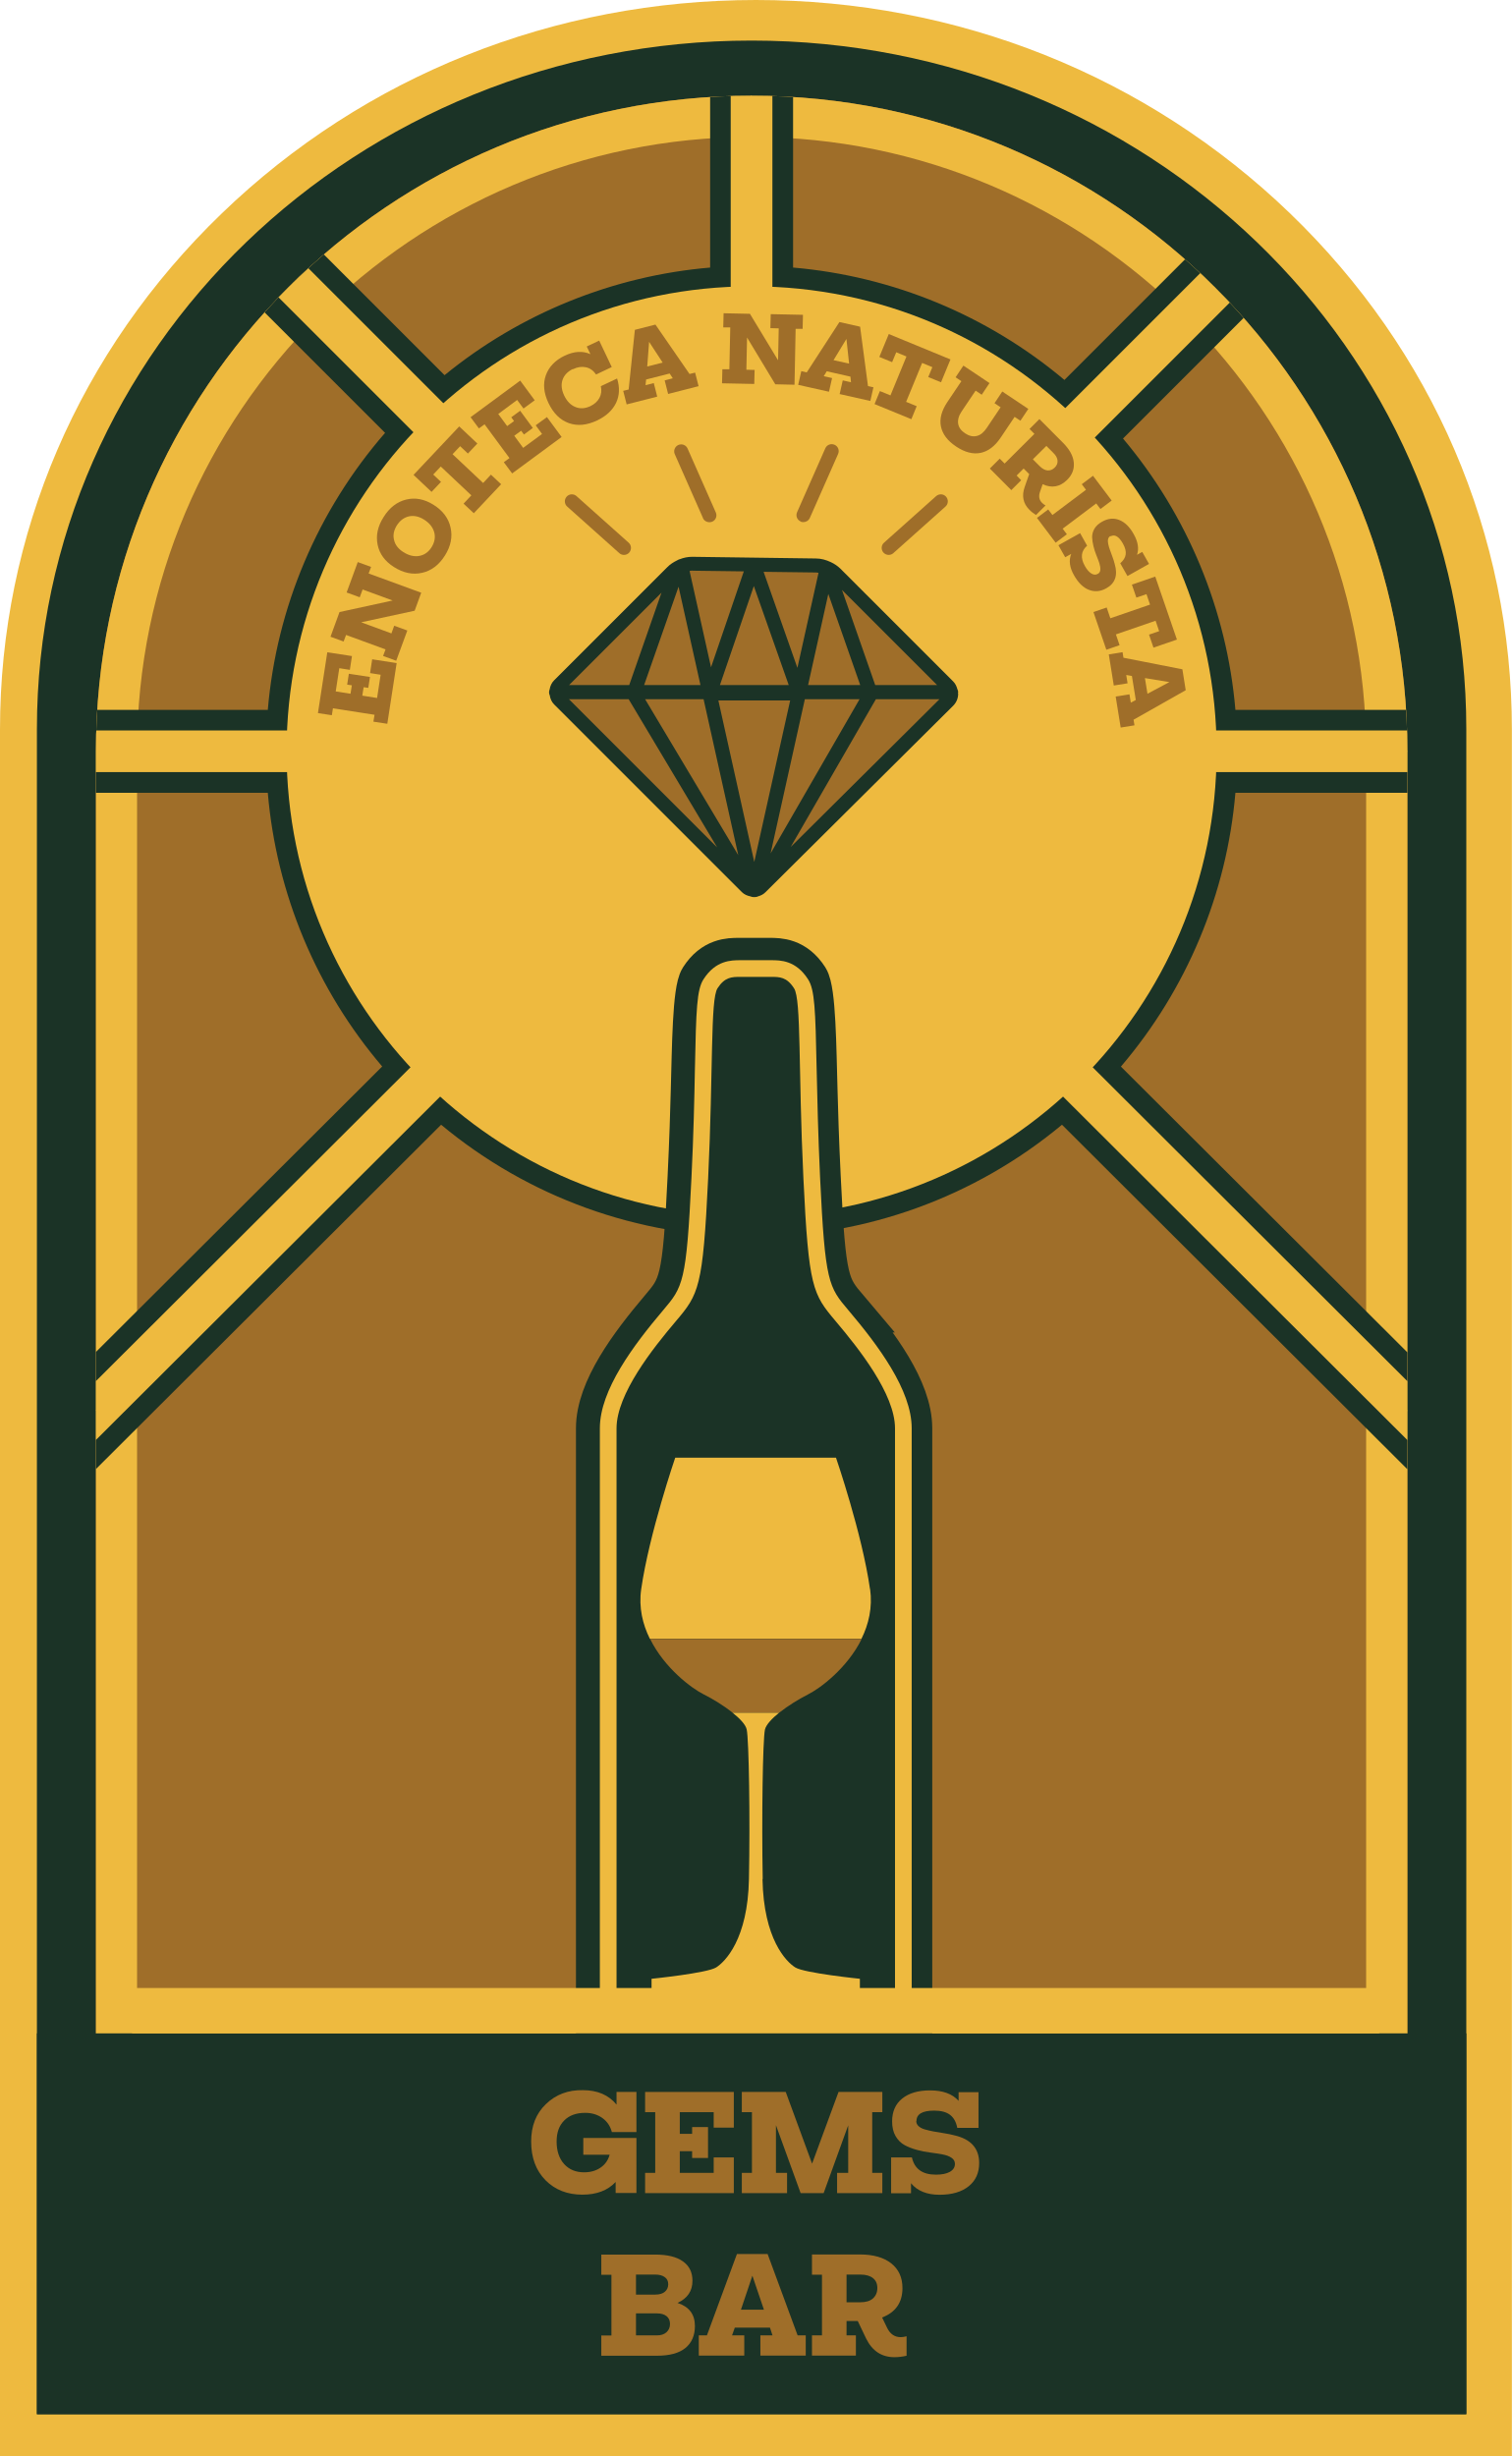
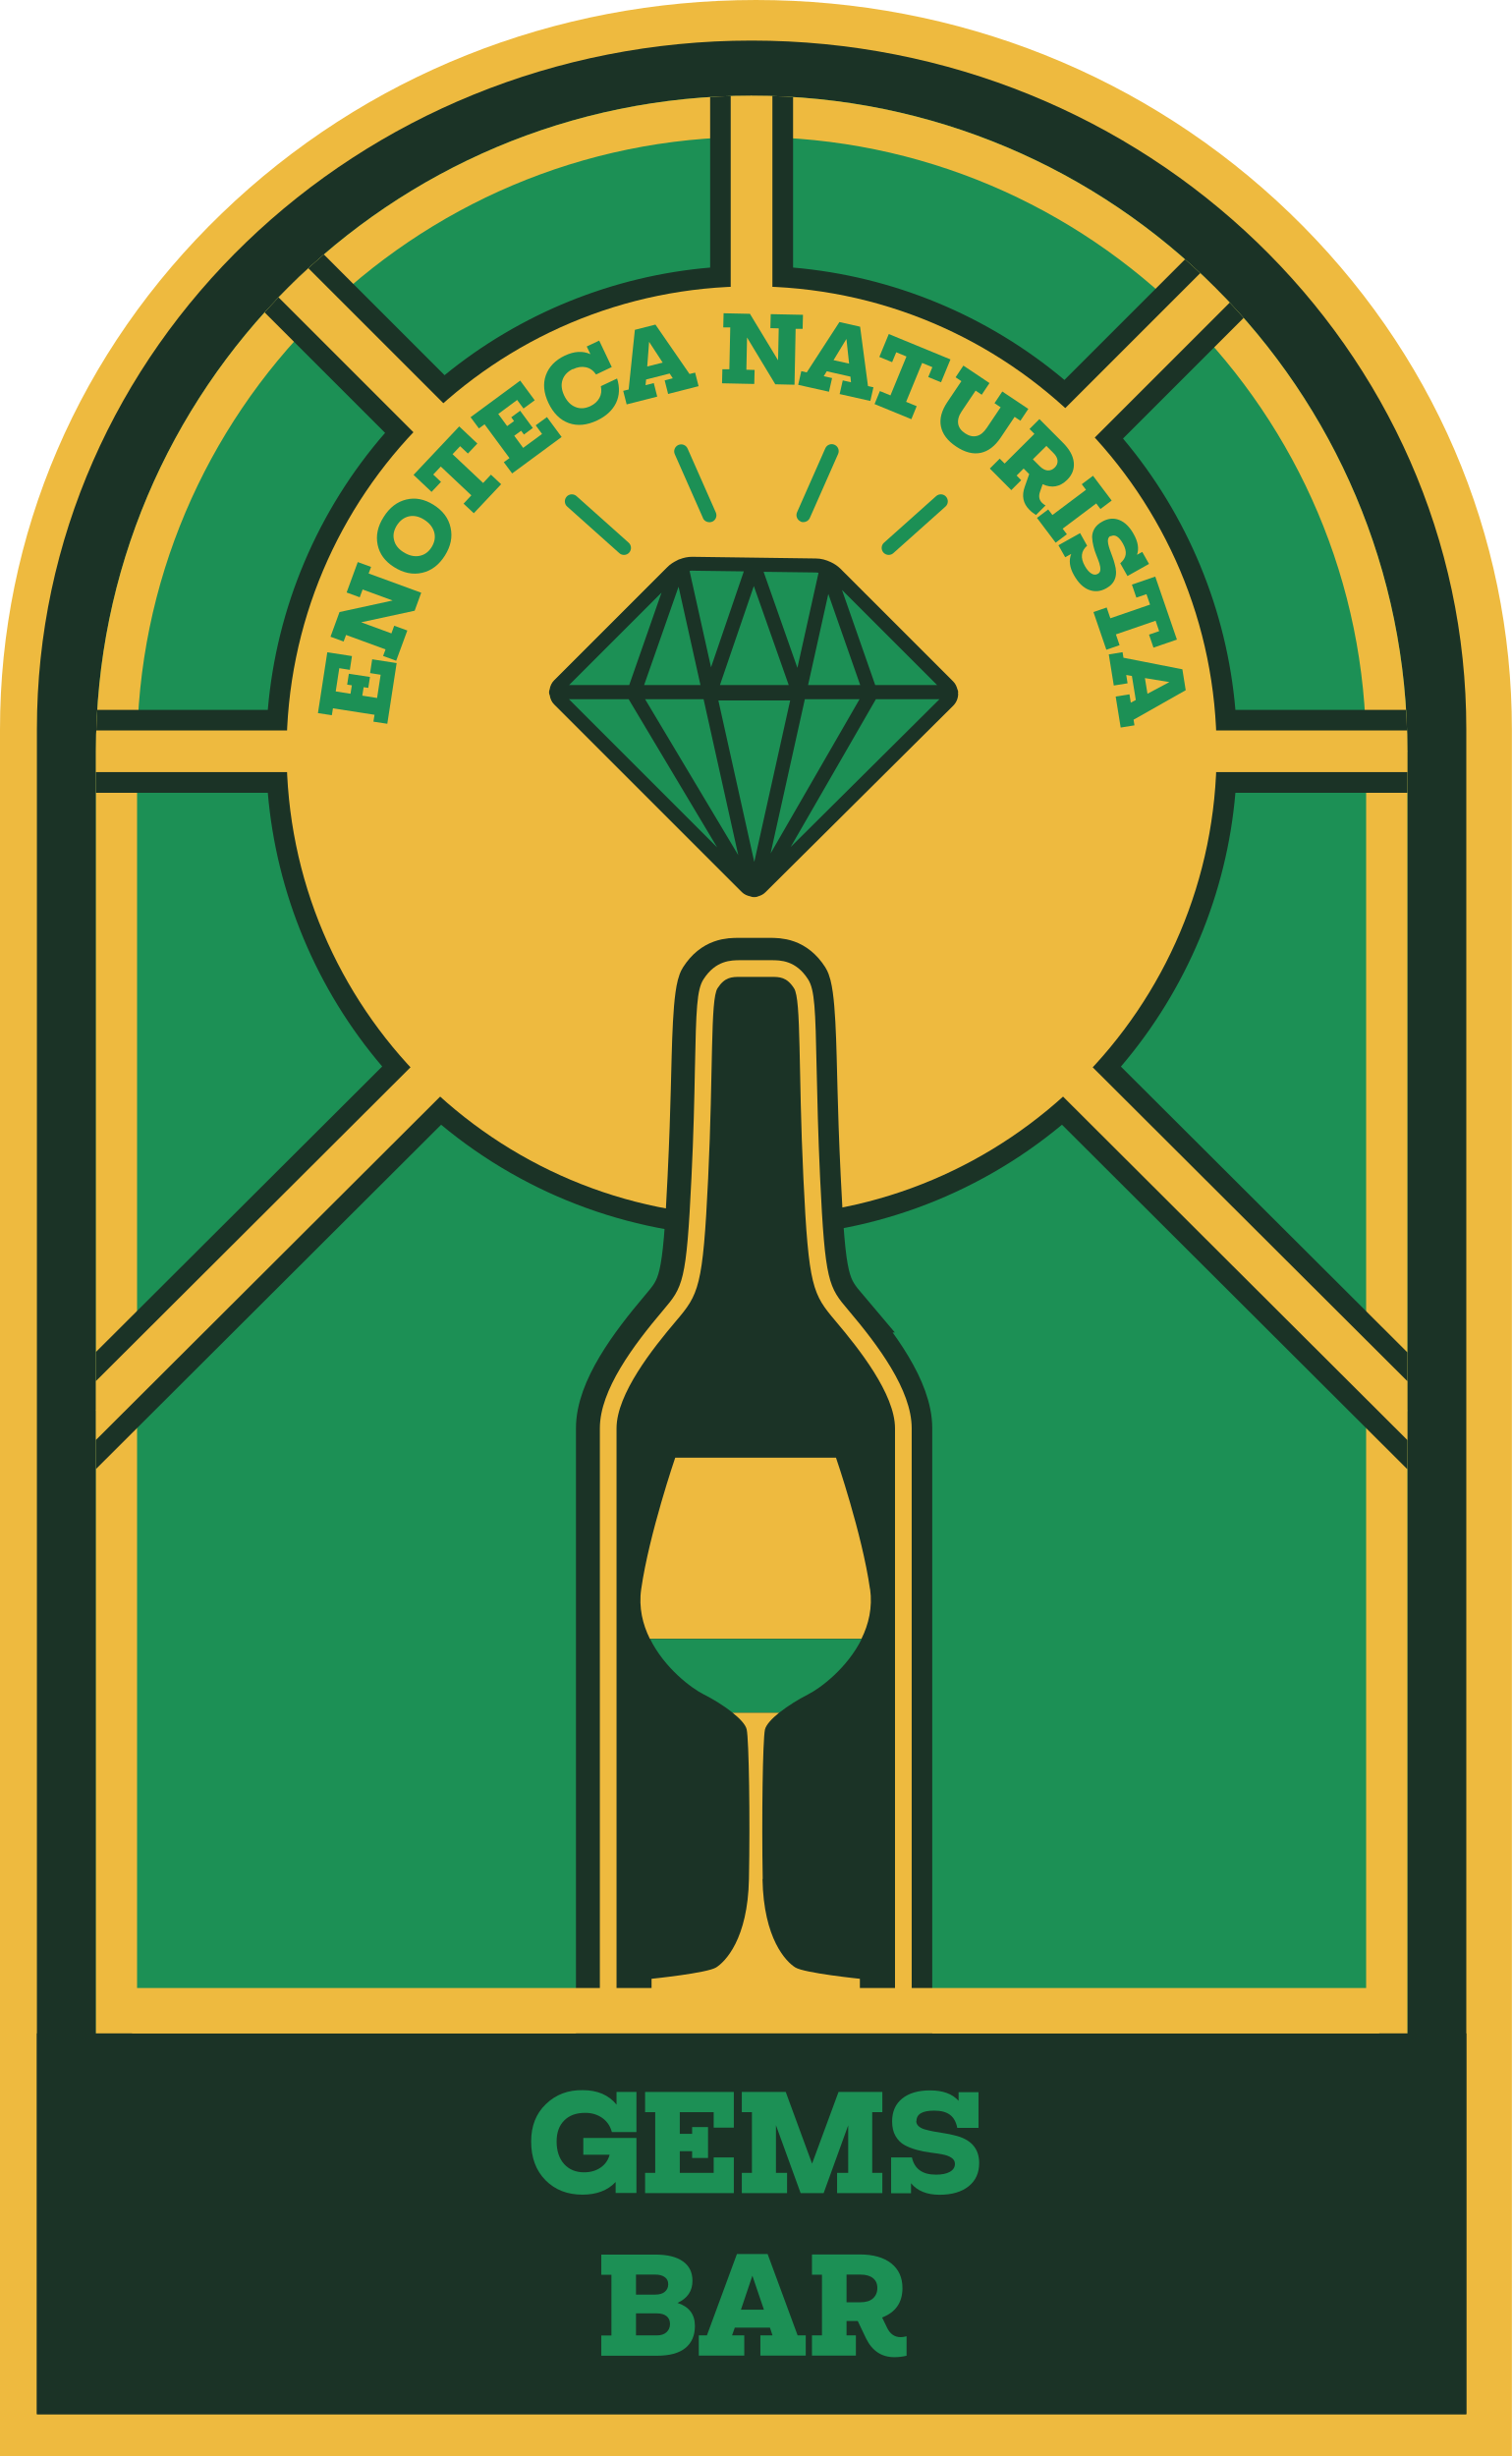
<svg xmlns="http://www.w3.org/2000/svg" width="135.99" height="220.94" id="Laag_1" data-name="Laag 1" viewBox="0 0 135.99 220.94">
  <defs>
    <style>
      .cls-1 {
        fill: none;
      }

      .cls-2 {
-         fill: #9F6E29;
+         fill: #1c9055;
      }

      .cls-3 {
        fill: #eeba3f;
      }

      .cls-4, .cls-5 {
        fill: #1B3326;
      }

      .cls-6 {
        clip-path: url(#clippath);
      }

      .cls-5 {
        stroke: #1B3326;
        stroke-miterlimit: 10;
        stroke-width: 4px;
      }
    </style>
    <clipPath id="clippath">
      <path class="cls-1" d="M67.61,8.61c-32.58,0-58.98,26.41-58.98,58.98v144.38h117.97V67.59c0-32.58-26.41-58.98-58.98-58.98Z" />
    </clipPath>
  </defs>
  <path class="cls-3" d="M135.99,220.94H0V65.64C0,48.08,7.09,31.58,19.97,19.18,32.8,6.81,49.86,0,68,0s35.19,6.81,48.03,19.18c12.87,12.4,19.97,28.9,19.97,46.46v155.3ZM7.41,213.53h121.17V65.64c0-32.11-27.18-58.23-60.59-58.23S7.41,33.53,7.41,65.64v147.89Z" />
  <path class="cls-4" d="M67.61,3.65C32.1,3.65,3.32,31.38,3.32,65.58v151.6h128.58V65.58c0-34.2-28.78-61.93-64.29-61.93Z" />
  <g class="cls-6">
    <path class="cls-2" d="M67.61,8.61c-32.58,0-58.98,26.41-58.98,58.98v144.38h117.97V67.59c0-32.58-26.41-58.98-58.98-58.98Z" />
    <path class="cls-3" d="M130.3,186.72l-125.38-.25v-118.88c0-16.74,6.52-32.49,18.36-44.33,11.84-11.84,27.58-18.36,44.33-18.36s32.49,6.52,44.33,18.36c11.84,11.84,18.36,27.58,18.36,44.33v119.13ZM12.33,179.08l110.56.22v-111.7c0-30.48-24.8-55.28-55.28-55.28S12.33,37.11,12.33,67.59v111.48Z" />
    <path class="cls-4" d="M132.53,138.09l-37-36.91c-7.84,6.52-17.68,10.09-27.92,10.09s-20.09-3.57-27.93-10.09L5.69,135.09l-5.27-5.28,33.96-33.87c-5.91-6.93-9.52-15.56-10.29-24.62H5.52v-7.46h18.57c.78-9.21,4.48-17.94,10.55-24.92l-17.35-17.35,5.27-5.27,17.43,17.43c6.79-5.55,15.16-8.94,23.89-9.68V-1.19h7.46v25.26c8.97.77,17.52,4.31,24.41,10.11l17.86-17.86,5.27,5.27-17.86,17.86c5.8,6.89,9.35,15.44,10.11,24.41h19.88v7.46h-19.88c-.77,9.07-4.38,17.69-10.3,24.63l36.96,36.87-5.27,5.28ZM95.68,96.11l36.84,36.75.03-.03-36.84-36.75,1.21-1.31c6.43-6.93,10.2-15.95,10.61-25.38l.08-1.77h19.68v-.05h-19.68l-.08-1.77c-.41-9.33-4.12-18.27-10.43-25.18l-1.2-1.31,17.72-17.72-.03-.03-17.72,17.72-1.31-1.2c-6.9-6.31-15.84-10.02-25.18-10.43l-1.77-.08V2.51h-.05v25.06l-1.77.08c-9.1.4-17.87,3.95-24.7,10l-1.31,1.16-17.25-17.25-.03.03,17.25,17.25-1.24,1.31c-6.58,6.97-10.44,16.08-10.86,25.65l-.08,1.77H9.22v.05h18.37l.08,1.77c.42,9.43,4.18,18.44,10.61,25.37l1.21,1.31L5.66,129.82l.03.03,33.84-33.75,1.3,1.18c7.35,6.64,16.86,10.29,26.77,10.29s19.42-3.65,26.77-10.29l1.31-1.18Z" />
    <rect class="cls-3" x="65.73" y=".66" width="3.75" height="66.93" />
    <g>
      <rect class="cls-3" x="43.01" y="10.46" width="3.75" height="66.93" transform="translate(-17.91 44.61) rotate(-45)" />
      <rect class="cls-3" x="57.81" y="42.05" width="66.93" height="3.75" transform="translate(-4.33 77.4) rotate(-45)" />
    </g>
    <g>
      <rect class="cls-3" x="98.62" y="53.75" width="3.75" height="94.23" transform="translate(-41.89 100.77) rotate(-45.07)" />
      <rect class="cls-3" x="-8.77" y="97.49" width="89.99" height="3.75" transform="translate(-59.6 54.6) rotate(-44.93)" />
    </g>
    <rect class="cls-3" x="7.37" y="65.71" width="121.79" height="3.75" />
    <path class="cls-3" d="M109.44,67.59c0,23.1-18.73,41.83-41.83,41.83s-41.83-18.73-41.83-41.83,18.73-41.83,41.83-41.83,41.83,18.73,41.83,41.83Z" />
  </g>
  <rect class="cls-4" x="3.32" y="182.92" width="128.58" height="34.26" />
  <g>
    <path class="cls-2" d="M52.64,190.07c-.81,0-1.44.23-1.89.69-.46.46-.68,1.09-.68,1.9s.22,1.51.67,2.01c.45.5,1.05.75,1.8.75.58,0,1.07-.14,1.48-.42.41-.28.68-.66.82-1.16h-2.37v-1.51h4.78v4.95h-1.87v-.99c-.71.76-1.71,1.14-2.99,1.14-1.35,0-2.46-.43-3.32-1.3-.86-.87-1.29-2.03-1.29-3.48,0-1.39.43-2.51,1.33-3.37.89-.86,2-1.28,3.33-1.25,1.3,0,2.31.43,3.02,1.3v-1.14h1.79v3.61h-2.21c-.14-.54-.43-.96-.86-1.27-.44-.31-.95-.46-1.54-.46Z" />
    <path class="cls-2" d="M66.01,188.19v3.21h-1.81v-1.39h-3.05v1.95h1.11v-.61h1.43v2.78h-1.43v-.61h-1.11v1.95h3.05v-1.39h1.81v3.21h-7.98v-1.82h.91v-5.46h-.91v-1.82h7.98Z" />
    <path class="cls-2" d="M79.37,190.01h-.91v5.46h.91v1.82h-4.07v-1.82h1v-4.28l-2.21,6.1h-2.07l-2.22-6.11v4.29h1v1.82h-4.07v-1.82h.91v-5.46h-.91v-1.82h3.95l2.37,6.45,2.38-6.45h3.94v1.82Z" />
    <path class="cls-2" d="M82.42,190.79c0,.19.07.35.2.47s.32.23.57.3c.25.07.5.13.76.18.26.04.57.1.95.16s.69.12.94.19c1.49.34,2.24,1.17,2.24,2.5,0,.88-.31,1.57-.94,2.08s-1.5.77-2.63.77-2-.35-2.56-1.04v.9h-1.79v-3.22h1.87c.23,1.03.94,1.55,2.16,1.55.53,0,.94-.08,1.25-.25.3-.17.46-.41.46-.72,0-.22-.1-.41-.31-.55s-.48-.24-.81-.3-.7-.12-1.1-.17c-.4-.05-.81-.13-1.21-.24-.4-.11-.77-.25-1.1-.43-.33-.18-.6-.45-.81-.81s-.31-.8-.31-1.32c0-.88.3-1.57.91-2.06s1.44-.73,2.51-.73c1.14,0,2,.31,2.56.94v-.78h1.79v3.21h-1.91c-.1-.53-.32-.92-.65-1.17-.33-.25-.8-.38-1.42-.38-1.07,0-1.6.31-1.6.94Z" />
    <path class="cls-2" d="M60.94,207.17h.01c1.04.34,1.56,1.03,1.56,2.07,0,.85-.28,1.51-.85,1.98-.57.47-1.43.7-2.58.7h-4.99v-1.82h.91v-5.46h-.91v-1.82h4.84c1.09,0,1.93.2,2.5.61.58.41.86.99.86,1.75,0,.92-.45,1.58-1.35,1.99ZM57.21,204.63v1.79h1.74c.36,0,.65-.08.85-.25.2-.16.31-.39.31-.68s-.1-.49-.31-.64c-.2-.15-.49-.23-.85-.23h-1.74ZM59.09,210.09c.36,0,.65-.09.86-.28.21-.19.32-.44.32-.75,0-.29-.1-.53-.31-.7-.21-.17-.5-.25-.87-.25h-1.88v1.98h1.88Z" />
    <path class="cls-2" d="M71.75,210.09h.73v1.82h-4.08v-1.82h1.09l-.23-.7h-3.16l-.25.7h1.1v1.82h-4.09v-1.82h.73l2.7-7.32h2.76l2.7,7.32ZM66.65,207.78h2.07l-1.04-3.06-1.03,3.06Z" />
    <path class="cls-2" d="M81.02,210.25c.16,0,.33-.03.53-.08v1.75c-.38.09-.75.13-1.1.13-1.14,0-1.99-.56-2.54-1.68l-.75-1.57h-1.01v1.29h.84v1.82h-3.95v-1.82h.9v-5.46h-.9v-1.82h4.32c1.2,0,2.14.27,2.81.8.67.53,1.01,1.27,1.01,2.22,0,1.3-.61,2.18-1.83,2.65l.44.91c.27.57.68.86,1.24.86ZM76.15,204.63v2.48h1.25c.49,0,.86-.11,1.12-.34s.4-.54.4-.94-.13-.68-.39-.89c-.26-.21-.64-.32-1.13-.32h-1.25Z" />
  </g>
  <g>
    <path class="cls-2" d="M63.23,46.6c.1.24.34.38.58.38.09,0,.17-.02.26-.05.32-.14.46-.51.32-.83l-2.54-5.75c-.14-.32-.51-.46-.83-.32-.32.14-.46.52-.32.83l2.54,5.75Z" />
    <path class="cls-2" d="M72.01,46.92c.08.04.17.05.26.05.24,0,.47-.14.58-.38l2.54-5.75c.14-.32,0-.69-.32-.83-.32-.14-.69,0-.83.32l-2.54,5.75c-.14.32,0,.69.32.83Z" />
    <path class="cls-2" d="M51.02,45.57l4.69,4.19c.12.11.27.16.42.16.17,0,.35-.07.47-.21.23-.26.21-.66-.05-.89l-4.69-4.19c-.26-.23-.66-.21-.89.05-.23.26-.21.66.05.89Z" />
    <path class="cls-2" d="M79.94,49.92c.15,0,.3-.05.42-.16l4.69-4.19c.26-.23.28-.63.05-.89s-.63-.28-.89-.05l-4.69,4.19c-.26.23-.28.63-.05.89.13.14.3.21.47.21Z" />
  </g>
  <path class="cls-2" d="M85.87,62.33s0-.02,0-.03c0-.1-.03-.19-.06-.27-.07-.26-.18-.5-.37-.69l-10.04-10.04c-.25-.25-.54-.45-.86-.6h0c-.41-.2-.87-.32-1.34-.33l-11.02-.15c-.38,0-.76.08-1.11.21h0s0,0-.02,0c-.07.02-.13.06-.19.09,0,0-.02,0-.02.01-.32.15-.63.35-.88.61l-10.08,10.08c-.23.23-.34.52-.39.81-.03.08-.05.16-.05.25s.02.17.05.25c.05.29.16.58.39.81l16.72,16.72c.21.21.49.33.78.39.08.03.16.06.25.06,0,0,.02,0,.03,0,0,0,0,0,0,0,.01,0,.02,0,.03,0,.02,0,.04,0,.06,0,0,0,0,0,0,0,.02,0,.03,0,.05,0,.1,0,.19-.03.28-.07.23-.07.46-.18.63-.35l16.71-16.61c.29-.28.44-.66.45-1.06,0-.03-.01-.05-.02-.08Z" />
  <path class="cls-5" d="M76.18,117.87c-1.78-2.1-2.1-2.48-2.55-11.93-.17-3.47-.24-6.01-.29-7.86-.11-3.82-.14-8.97-.79-9.99-1.1-1.72-2.49-1.72-3.33-1.72h-2.76c-.83,0-2.23,0-3.33,1.72-.65,1.01-.68,6.17-.79,9.99-.05,1.85-.12,4.38-.29,7.86-.45,9.45-.77,9.83-2.55,11.93-2.65,3.13-5.69,7.17-5.69,10.61v53.56h28.05v-53.56c0-3.44-3.04-7.48-5.69-10.61Z" />
  <g>
    <path class="cls-4" d="M54.71,181.3v-52.81c0-3.24,3.15-7.33,5.51-10.13,1.92-2.27,2.26-2.67,2.73-12.38.18-3.85.25-7.16.31-9.81.11-5.1.17-6.9.65-7.67.88-1.38,1.88-1.38,2.69-1.38h2.76c.81,0,1.82,0,2.69,1.38.49.76.55,2.57.65,7.68.05,2.65.12,5.95.31,9.8.46,9.7.81,10.11,2.73,12.38,2.37,2.8,5.51,6.89,5.51,10.13v52.81h-26.55Z" />
    <path class="cls-3" d="M69.37,87.88c.75,0,1.4,0,2.06,1.03.66,1.03.37,7.28.84,17.11.47,9.83.84,10.39,2.9,12.83s5.34,6.55,5.34,9.64v52.06h-25.05v-52.06c0-3.09,3.28-7.21,5.34-9.64,2.06-2.43,2.43-3,2.9-12.83.47-9.83.19-16.08.84-17.11.66-1.03,1.31-1.03,2.06-1.03h2.76M69.37,86.38h-2.76c-.83,0-2.23,0-3.33,1.72-.6.94-.66,2.68-.77,8.06-.05,2.65-.12,5.94-.31,9.78-.45,9.45-.77,9.83-2.55,11.93-2.65,3.13-5.69,7.17-5.69,10.61v53.56h28.05v-53.56c0-3.44-3.04-7.48-5.69-10.61-1.78-2.1-2.1-2.48-2.55-11.93-.18-3.84-.25-7.13-.31-9.78-.11-5.38-.17-7.12-.77-8.06-1.1-1.72-2.49-1.72-3.33-1.72h0Z" />
  </g>
  <polygon class="cls-1" points="68.97 149.27 68.97 149.28 68.97 149.27 68.97 149.27" />
  <path class="cls-3" d="M78.26,142.95c-.71-4.99-3.06-11.82-3.06-11.82h-7.23s0,0,0,0h-7.23s-2.34,6.83-3.06,11.82c-.24,1.66.13,3.17.78,4.48h19.03c.65-1.31,1.01-2.82.78-4.48Z" />
  <path class="cls-3" d="M68.61,169.04c-.1-5.4,0-12.53.2-13.45.1-.43.61-.98,1.29-1.53h-4.22c.68.54,1.2,1.09,1.29,1.53.2.92.31,8.05.2,13.45-.1,5.4-2.14,7.44-2.95,7.95s-5.81,1.02-5.81,1.02v.92h9.37s0,0,0,0h9.37v-.92s-4.99-.51-5.81-1.02c-.82-.51-2.85-2.55-2.95-7.95Z" />
  <path class="cls-2" d="M72.68,152.43c1.09-.54,3.53-2.36,4.83-4.99h-19.03c1.3,2.63,3.74,4.45,4.83,4.99.86.43,1.82,1.03,2.58,1.63h4.22c.76-.6,1.72-1.2,2.58-1.63ZM68,149.27h0s0,.01,0,.01h0Z" />
  <rect class="cls-3" x="11.88" y="178.84" width="112.18" height="4.08" />
  <path class="cls-4" d="M86.19,62.3s0-.02,0-.03c0-.1-.03-.19-.07-.27-.07-.26-.18-.5-.37-.69l-10.14-10.14c-.25-.25-.55-.45-.87-.6h0c-.42-.2-.88-.33-1.35-.33l-11.13-.15c-.39,0-.77.08-1.12.22h0s0,0-.02,0c-.07.02-.13.06-.19.09,0,0-.02,0-.02.01-.33.16-.64.36-.89.62l-10.18,10.18c-.23.23-.35.52-.4.82-.03.08-.05.16-.05.25s.02.18.06.26c.05.3.16.59.39.82l16.89,16.89c.22.22.49.33.78.39.08.03.16.06.25.06,0,0,.02,0,.03,0,0,0,0,0,0,0,.01,0,.02,0,.03,0,.02,0,.04,0,.06,0,0,0,0,0,0,0,.02,0,.03,0,.05,0,.1,0,.19-.03.28-.07.24-.07.46-.18.64-.36l16.89-16.78c.29-.29.45-.67.45-1.08,0-.03-.01-.05-.02-.08ZM84.29,61.63h-5.56l-2.99-8.56,8.56,8.56ZM77.39,61.63h-4.7l1.82-8.2,2.87,8.2ZM73.38,51.5c.09,0,.17.02.25.03l-1.9,8.55-3.04-8.64,4.69.06ZM70.94,61.63h-6.18l3.05-8.91,3.14,8.91ZM62.3,51.34h0l4.61.06-2.95,8.63-1.93-8.67c.09-.01.18-.03.27-.03ZM61.04,52.78l1.97,8.85h-5.07l3.1-8.85ZM59.51,53.3l-2.91,8.33h-5.41l8.33-8.33ZM51.18,62.9h5.37l7.96,13.33-13.33-13.33ZM58.03,62.9h5.26l3.12,14.03-8.38-14.03ZM67.85,77.54l-3.23-14.53h6.46l-3.23,14.53ZM72.41,62.9h4.91l-8,13.87,3.08-13.87ZM71.11,76.22l7.68-13.32h5.72l-13.41,13.32Z" />
  <g>
    <path class="cls-2" d="M29.46,58.68l2.2.34-.19,1.24-.95-.15-.32,2.09,1.33.21.12-.76-.42-.06.15-.98,1.9.29-.15.98-.42-.06-.12.76,1.33.21.32-2.09-.95-.15.19-1.24,2.2.34-.84,5.46-1.25-.19.1-.62-3.74-.58-.1.62-1.25-.19.84-5.46Z" />
    <path class="cls-2" d="M32.2,50.57l1.18.43-.22.59,4.73,1.73-.59,1.62-4.81,1.04,2.72,1,.25-.69,1.18.43-1,2.72-1.18-.43.22-.59-3.55-1.3-.22.59-1.18-.43.81-2.22,4.78-1.04-2.7-.99-.26.7-1.18-.43,1-2.73Z" />
    <path class="cls-2" d="M40.53,47.46c.19.84.02,1.68-.51,2.52-.53.84-1.21,1.36-2.05,1.55-.84.19-1.68.02-2.53-.52-.81-.51-1.3-1.18-1.47-2-.17-.83,0-1.66.54-2.5.53-.85,1.21-1.37,2.03-1.57.82-.2,1.63-.04,2.44.46.85.53,1.37,1.22,1.55,2.06ZM38.82,49.23c.28-.45.36-.9.24-1.35-.13-.46-.44-.84-.92-1.14-.46-.29-.91-.38-1.35-.29-.44.1-.81.37-1.09.81-.28.45-.37.89-.25,1.33.1.43.38.79.84,1.08.49.31.96.42,1.42.34.46-.08.83-.34,1.11-.78Z" />
    <path class="cls-2" d="M41.32,38.37l1.62,1.53-.85.9-.7-.66-.68.72,2.75,2.59.7-.75.92.86-2.46,2.61-.92-.86.7-.75-2.75-2.59-.68.72.7.66-.85.9-1.62-1.53,4.11-4.36Z" />
    <path class="cls-2" d="M46.78,34.22l1.32,1.79-1.01.74-.57-.77-1.7,1.26.8,1.09.62-.45-.25-.34.8-.59,1.14,1.55-.8.59-.25-.34-.62.45.8,1.09,1.7-1.25-.57-.78,1.01-.74,1.32,1.79-4.45,3.28-.75-1.01.51-.37-2.24-3.04-.51.37-.75-1.01,4.45-3.28Z" />
    <path class="cls-2" d="M51.53,33.2h-.01c-.47.23-.78.56-.92.98s-.09.88.14,1.38c.25.53.59.88,1.01,1.05.43.18.87.15,1.35-.07.38-.18.65-.43.82-.74.17-.31.21-.66.13-1.06l1.46-.69c.25.8.22,1.53-.09,2.19-.32.66-.88,1.19-1.7,1.58-.93.44-1.78.52-2.56.24-.78-.28-1.39-.89-1.83-1.82-.42-.89-.5-1.72-.23-2.48.28-.77.85-1.36,1.69-1.76.86-.41,1.63-.45,2.32-.14l-.33-.69,1.12-.53,1.13,2.38-1.41.67c-.24-.35-.54-.57-.91-.65-.37-.08-.76-.03-1.16.17Z" />
    <path class="cls-2" d="M62.04,33.64l.49-.12.31,1.22-2.74.7-.31-1.22.73-.19-.28-.43-2.12.54-.05.51.74-.19.31,1.22-2.75.7-.31-1.22.49-.12.56-5.37,1.85-.47,3.07,4.45ZM58.22,32.97l1.39-.35-1.22-1.87-.17,2.23Z" />
    <path class="cls-2" d="M72.23,28.32l-.03,1.26h-.63s-.1,5.03-.1,5.03l-1.73-.04-2.54-4.21-.06,2.9.74.02-.03,1.26-2.9-.06.03-1.26h.63s.08-3.77.08-3.77h-.63s.03-1.27.03-1.27l2.37.05,2.53,4.18.06-2.87-.75-.02.03-1.26,2.91.06Z" />
    <path class="cls-2" d="M78.08,34.73l.49.11-.28,1.23-2.76-.62.28-1.23.74.17-.05-.51-2.13-.48-.27.44.75.17-.28,1.23-2.77-.62.28-1.23.49.11,2.94-4.53,1.86.42.71,5.35ZM74.98,32.4l1.4.31-.24-2.22-1.16,1.91Z" />
    <path class="cls-2" d="M85.5,32.33l-.85,2.06-1.15-.47.37-.89-.92-.38-1.44,3.5.95.39-.48,1.17-3.31-1.36.48-1.17.95.39,1.44-3.5-.92-.38-.37.89-1.15-.47.85-2.06,5.54,2.28Z" />
    <path class="cls-2" d="M92.49,36.8l-.7,1.05-.52-.35-1.25,1.86c-.52.78-1.13,1.24-1.81,1.38-.69.14-1.42-.05-2.2-.57-.78-.52-1.23-1.12-1.37-1.81s.06-1.42.59-2.21l1.25-1.86-.52-.35.7-1.05,2.35,1.57-.7,1.05-.55-.37-1.25,1.86c-.27.4-.37.77-.32,1.11s.26.63.62.87c.36.24.71.32,1.05.24s.63-.32.9-.72l1.25-1.86-.55-.37.7-1.05,2.35,1.57Z" />
    <path class="cls-2" d="M93.75,45.25c.08.08.18.15.3.22l-.86.86c-.23-.15-.43-.3-.6-.48-.56-.56-.7-1.25-.41-2.06l.4-1.14-.5-.5-.63.63.41.42-.89.89-1.93-1.94.89-.89.44.44,2.68-2.67-.44-.44.89-.89,2.11,2.12c.59.59.92,1.18.98,1.77s-.13,1.12-.6,1.58c-.64.63-1.37.77-2.2.39l-.23.66c-.15.41-.09.75.18,1.02ZM94.13,40.11l-1.22,1.21.61.61c.24.24.48.37.71.39.24.02.46-.07.65-.26.19-.19.27-.39.25-.63s-.15-.47-.4-.71l-.61-.61Z" />
    <path class="cls-2" d="M95.59,47.56l.38.5-1.01.76-1.68-2.23,1.01-.76.38.5,3.02-2.27-.38-.5,1.01-.76,1.68,2.23-1.01.76-.38-.5-3.02,2.27Z" />
    <path class="cls-2" d="M99.9,48.21c-.12.06-.19.16-.22.28-.03.12-.03.27.01.45.04.18.09.35.15.52.06.17.14.38.23.63s.16.46.2.64c.3,1.01.05,1.75-.75,2.19-.53.3-1.05.34-1.57.14-.52-.2-.97-.65-1.35-1.33-.39-.69-.47-1.32-.24-1.9l-.54.3-.61-1.08,1.95-1.09.63,1.13c-.55.48-.62,1.09-.2,1.83.18.32.37.54.58.67.2.13.4.14.59.03.14-.08.21-.2.22-.37.01-.17-.02-.37-.09-.59s-.17-.46-.27-.72c-.11-.26-.19-.53-.26-.81-.07-.28-.11-.55-.12-.81,0-.26.07-.52.21-.76.15-.25.38-.46.69-.63.53-.3,1.05-.35,1.55-.15.5.2.93.62,1.29,1.27.39.69.49,1.31.3,1.86l.47-.26.61,1.08-1.94,1.09-.65-1.15c.28-.24.45-.5.49-.79.04-.28-.04-.61-.25-.98-.36-.64-.73-.86-1.11-.65Z" />
    <path class="cls-2" d="M105.86,57.54l-2.1.72-.4-1.17.91-.31-.32-.94-3.57,1.23.33.97-1.19.41-1.16-3.39,1.19-.41.33.97,3.57-1.23-.32-.94-.91.31-.4-1.17,2.1-.72,1.95,5.67Z" />
    <path class="cls-2" d="M101.97,64.75l.08.5-1.24.2-.45-2.79,1.24-.2.12.75.45-.24-.35-2.16-.51-.09.12.75-1.24.2-.45-2.8,1.24-.2.08.5,5.3,1.04.3,1.88-4.7,2.66ZM102.99,61l.23,1.41,1.97-1.05-2.2-.36Z" />
  </g>
</svg>
